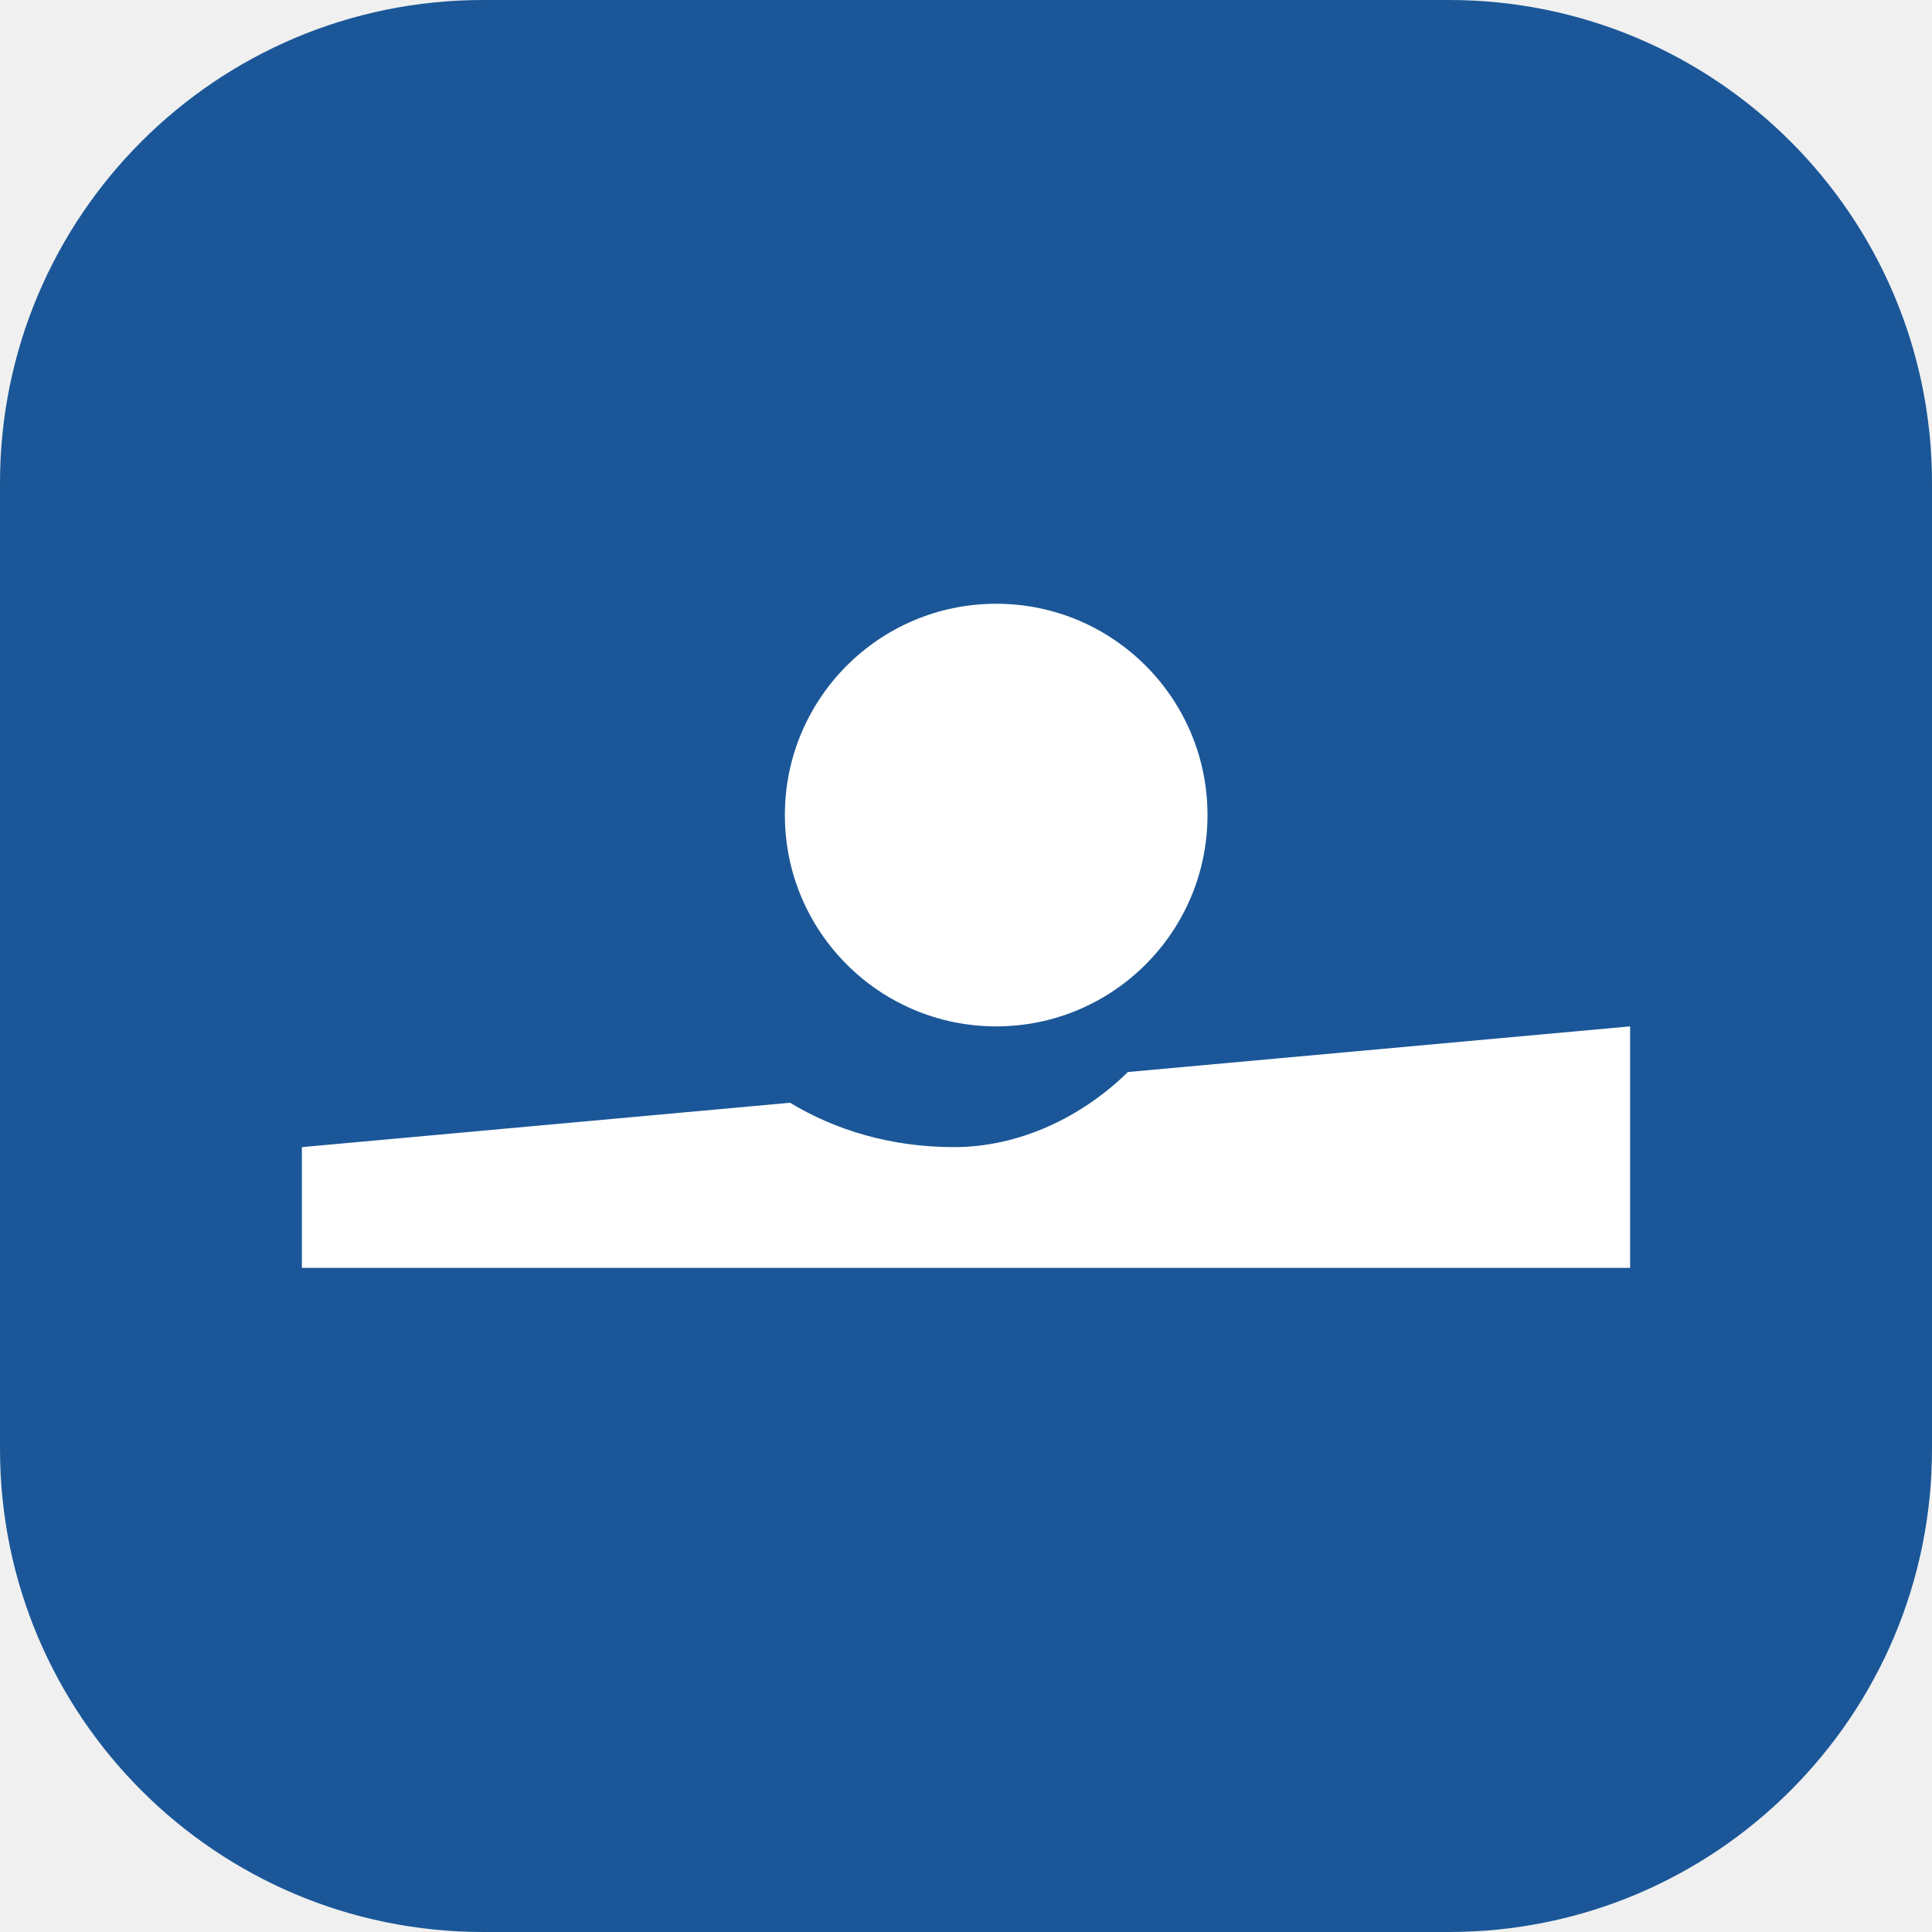
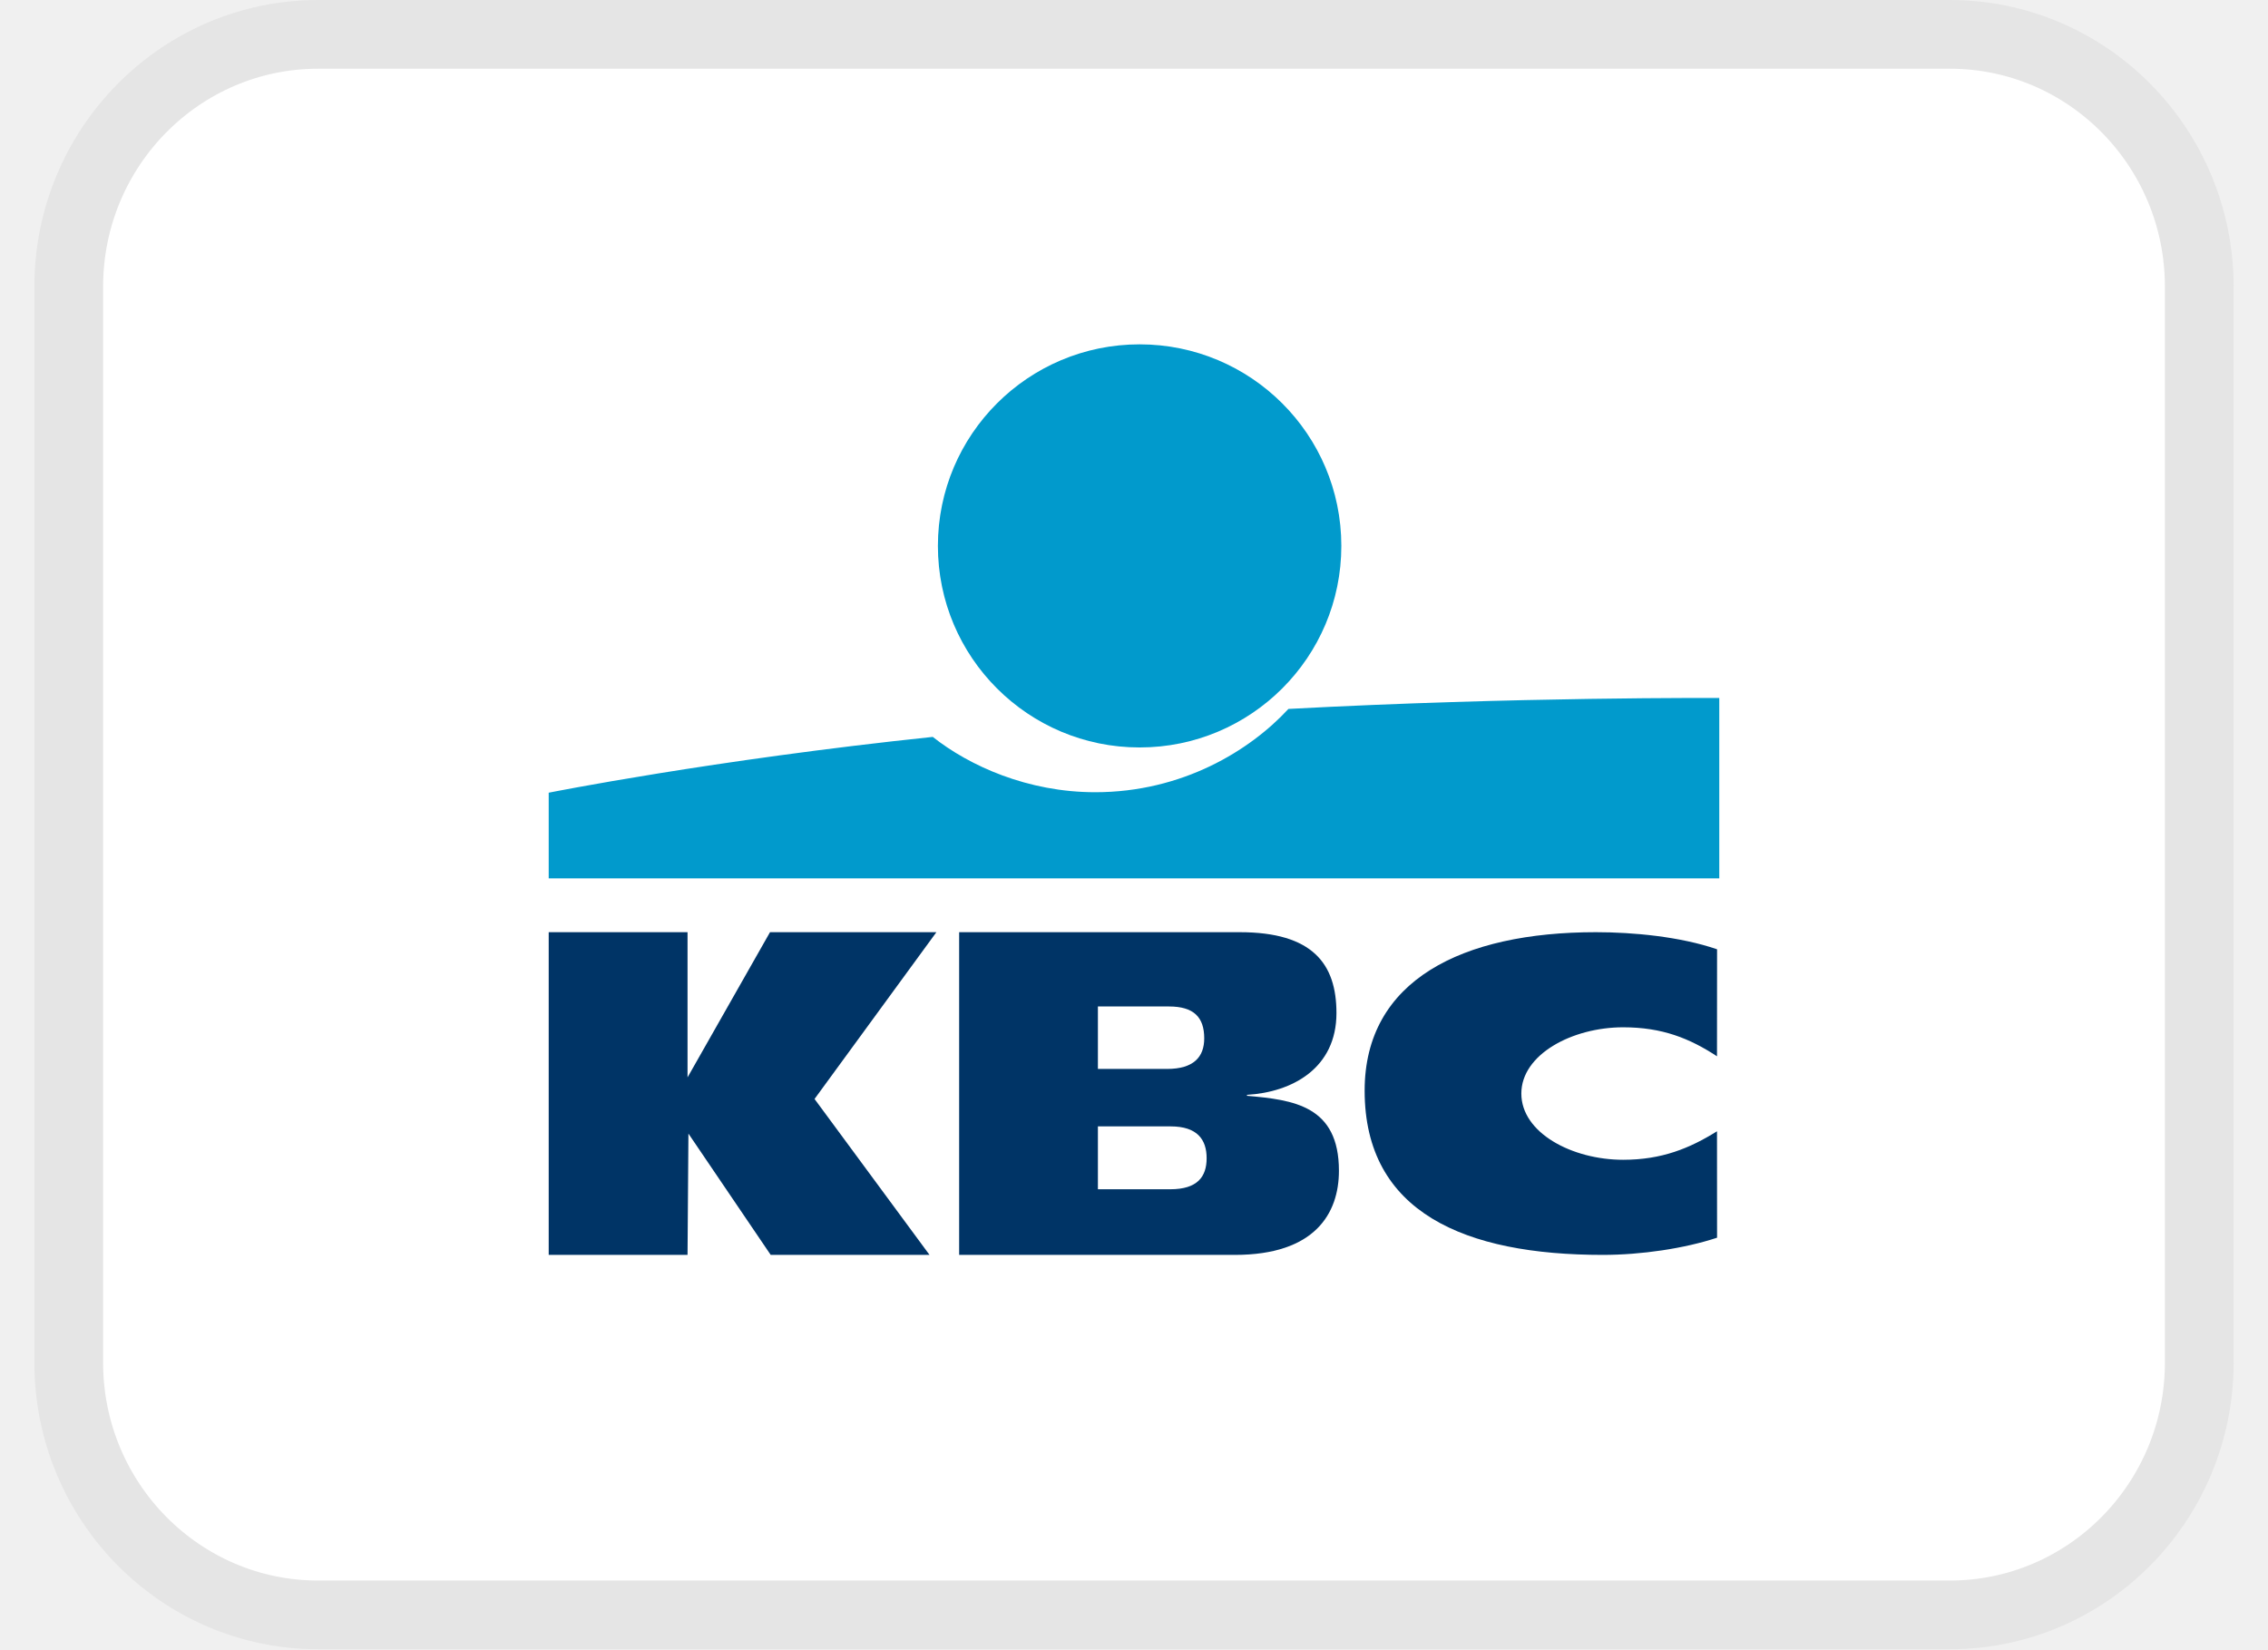
- <svg xmlns="http://www.w3.org/2000/svg" width="32" height="32" viewBox="0 0 32 32">
-   <g fill="none" fill-rule="evenodd">
-     <rect width="32" height="32" fill="#1B5798" rx="8" />
-     <path fill="#FFF" d="M13.086,18.265 L5,19 L5,21 L27,21 L27,17 L18.682,17.756 C17.909,18.512 16.875,19 15.8,19 C14.769,19 13.843,18.724 13.086,18.265 Z M16.5,17 C14.567,17 13,15.433 13,13.5 C13,11.567 14.567,10 16.5,10 C18.433,10 20,11.567 20,13.5 C20,15.433 18.433,17 16.5,17 Z" />
-   </g>
+ <svg xmlns="http://www.w3.org/2000/svg" width="33" height="24" viewBox="0 0 33 24" fill="none">
+   <path d="M4.129 0.5H27.871C29.87 0.5 31.5 2.14 31.5 4.174V19.826C31.5 21.86 29.87 23.5 27.871 23.5H4.129C2.13 23.5 0.5 21.86 0.5 19.826V4.174C0.5 2.14 2.13 0.5 4.129 0.5Z" transform="translate(0.5)" fill="white" stroke="#E5E5E5" />
+   <path fill-rule="evenodd" clip-rule="evenodd" d="M2.935 5.866C4.556 5.866 5.87 4.553 5.87 2.933C5.87 1.313 4.556 0 2.935 0C1.314 0 0 1.313 0 2.933C0 4.553 1.314 5.866 2.935 5.866Z" transform="translate(13.6467 5.01093)" fill="#019ACC" />
+   <path fill-rule="evenodd" clip-rule="evenodd" d="M7.952 1.372C6.971 1.372 6.125 0.991 5.588 0.567C2.383 0.903 0 1.379 0 1.379V2.626H17.032C17.032 0.876 17.032 0.001 17.032 0.001C17.032 0.001 14.087 -0.018 10.763 0.16C10.204 0.766 9.218 1.372 7.952 1.372Z" transform="translate(7.98386 10.1564)" fill="#019ACC" />
+   <path fill-rule="evenodd" clip-rule="evenodd" d="M2.02 4.696H0V0H2.02V2.113L3.22 0H5.641L3.868 2.427L5.541 4.696H3.23L2.033 2.931L2.02 4.696Z" transform="translate(7.98386 13.5652)" fill="#003466" />
+   <path fill-rule="evenodd" clip-rule="evenodd" d="M5.128 4.446C4.652 4.603 4.025 4.696 3.465 4.696C1.467 4.696 0 4.084 0 2.306C0 0.698 1.422 0 3.365 0C3.905 0 4.591 0.064 5.128 0.249L5.127 1.806C4.73 1.546 4.332 1.384 3.762 1.384C3.021 1.384 2.28 1.778 2.28 2.348C2.28 2.92 3.018 3.312 3.762 3.312C4.323 3.312 4.73 3.145 5.127 2.897L5.128 4.446Z" transform="translate(19.8559 13.5652)" fill="#003466" />
+   <path fill-rule="evenodd" clip-rule="evenodd" d="M2.019 1.99H3.025C3.414 1.99 3.566 1.814 3.566 1.545C3.566 1.236 3.413 1.081 3.053 1.081H2.019L2.019 1.99ZM2.019 3.741H3.072C3.467 3.741 3.601 3.559 3.601 3.289C3.601 3.019 3.466 2.826 3.077 2.826H2.019L2.019 3.741ZM0 0H4.082C5.143 0 5.49 0.46 5.49 1.177C5.49 1.979 4.848 2.328 4.188 2.367V2.381C4.866 2.44 5.526 2.525 5.526 3.472C5.526 4.091 5.178 4.696 4.012 4.696H0V0Z" transform="translate(13.9558 13.5652)" fill="#003466" />
</svg>
